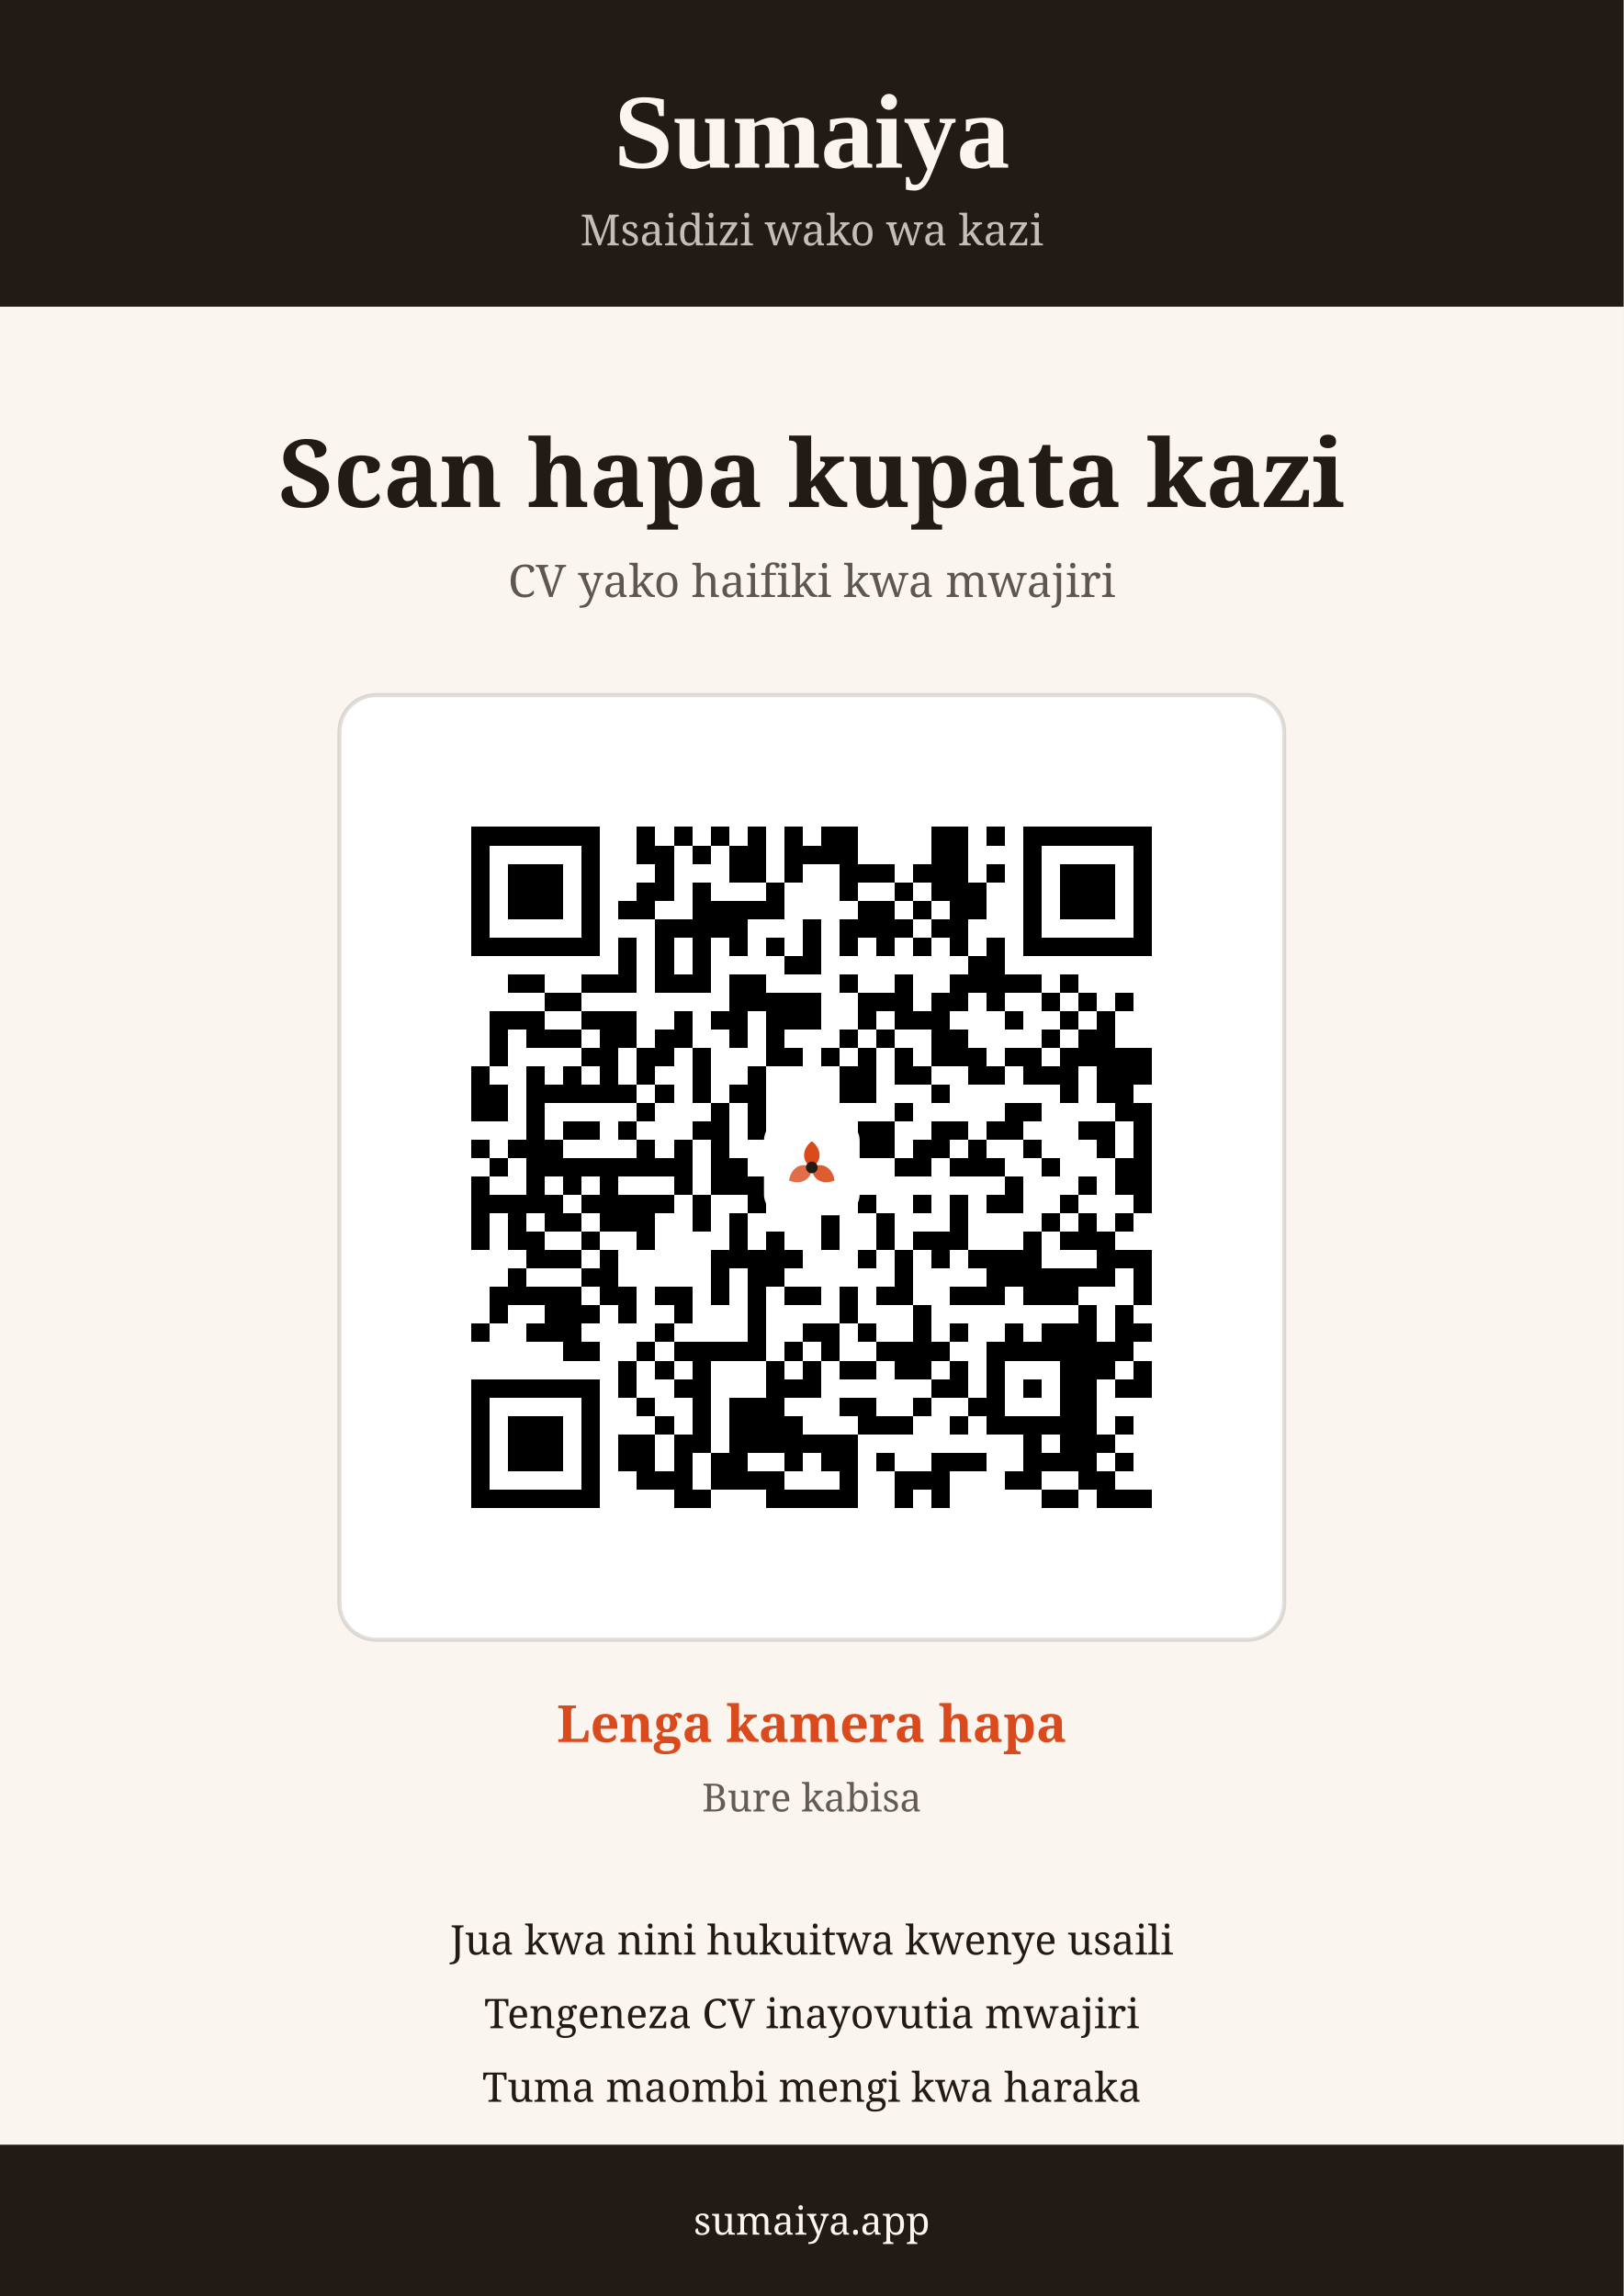
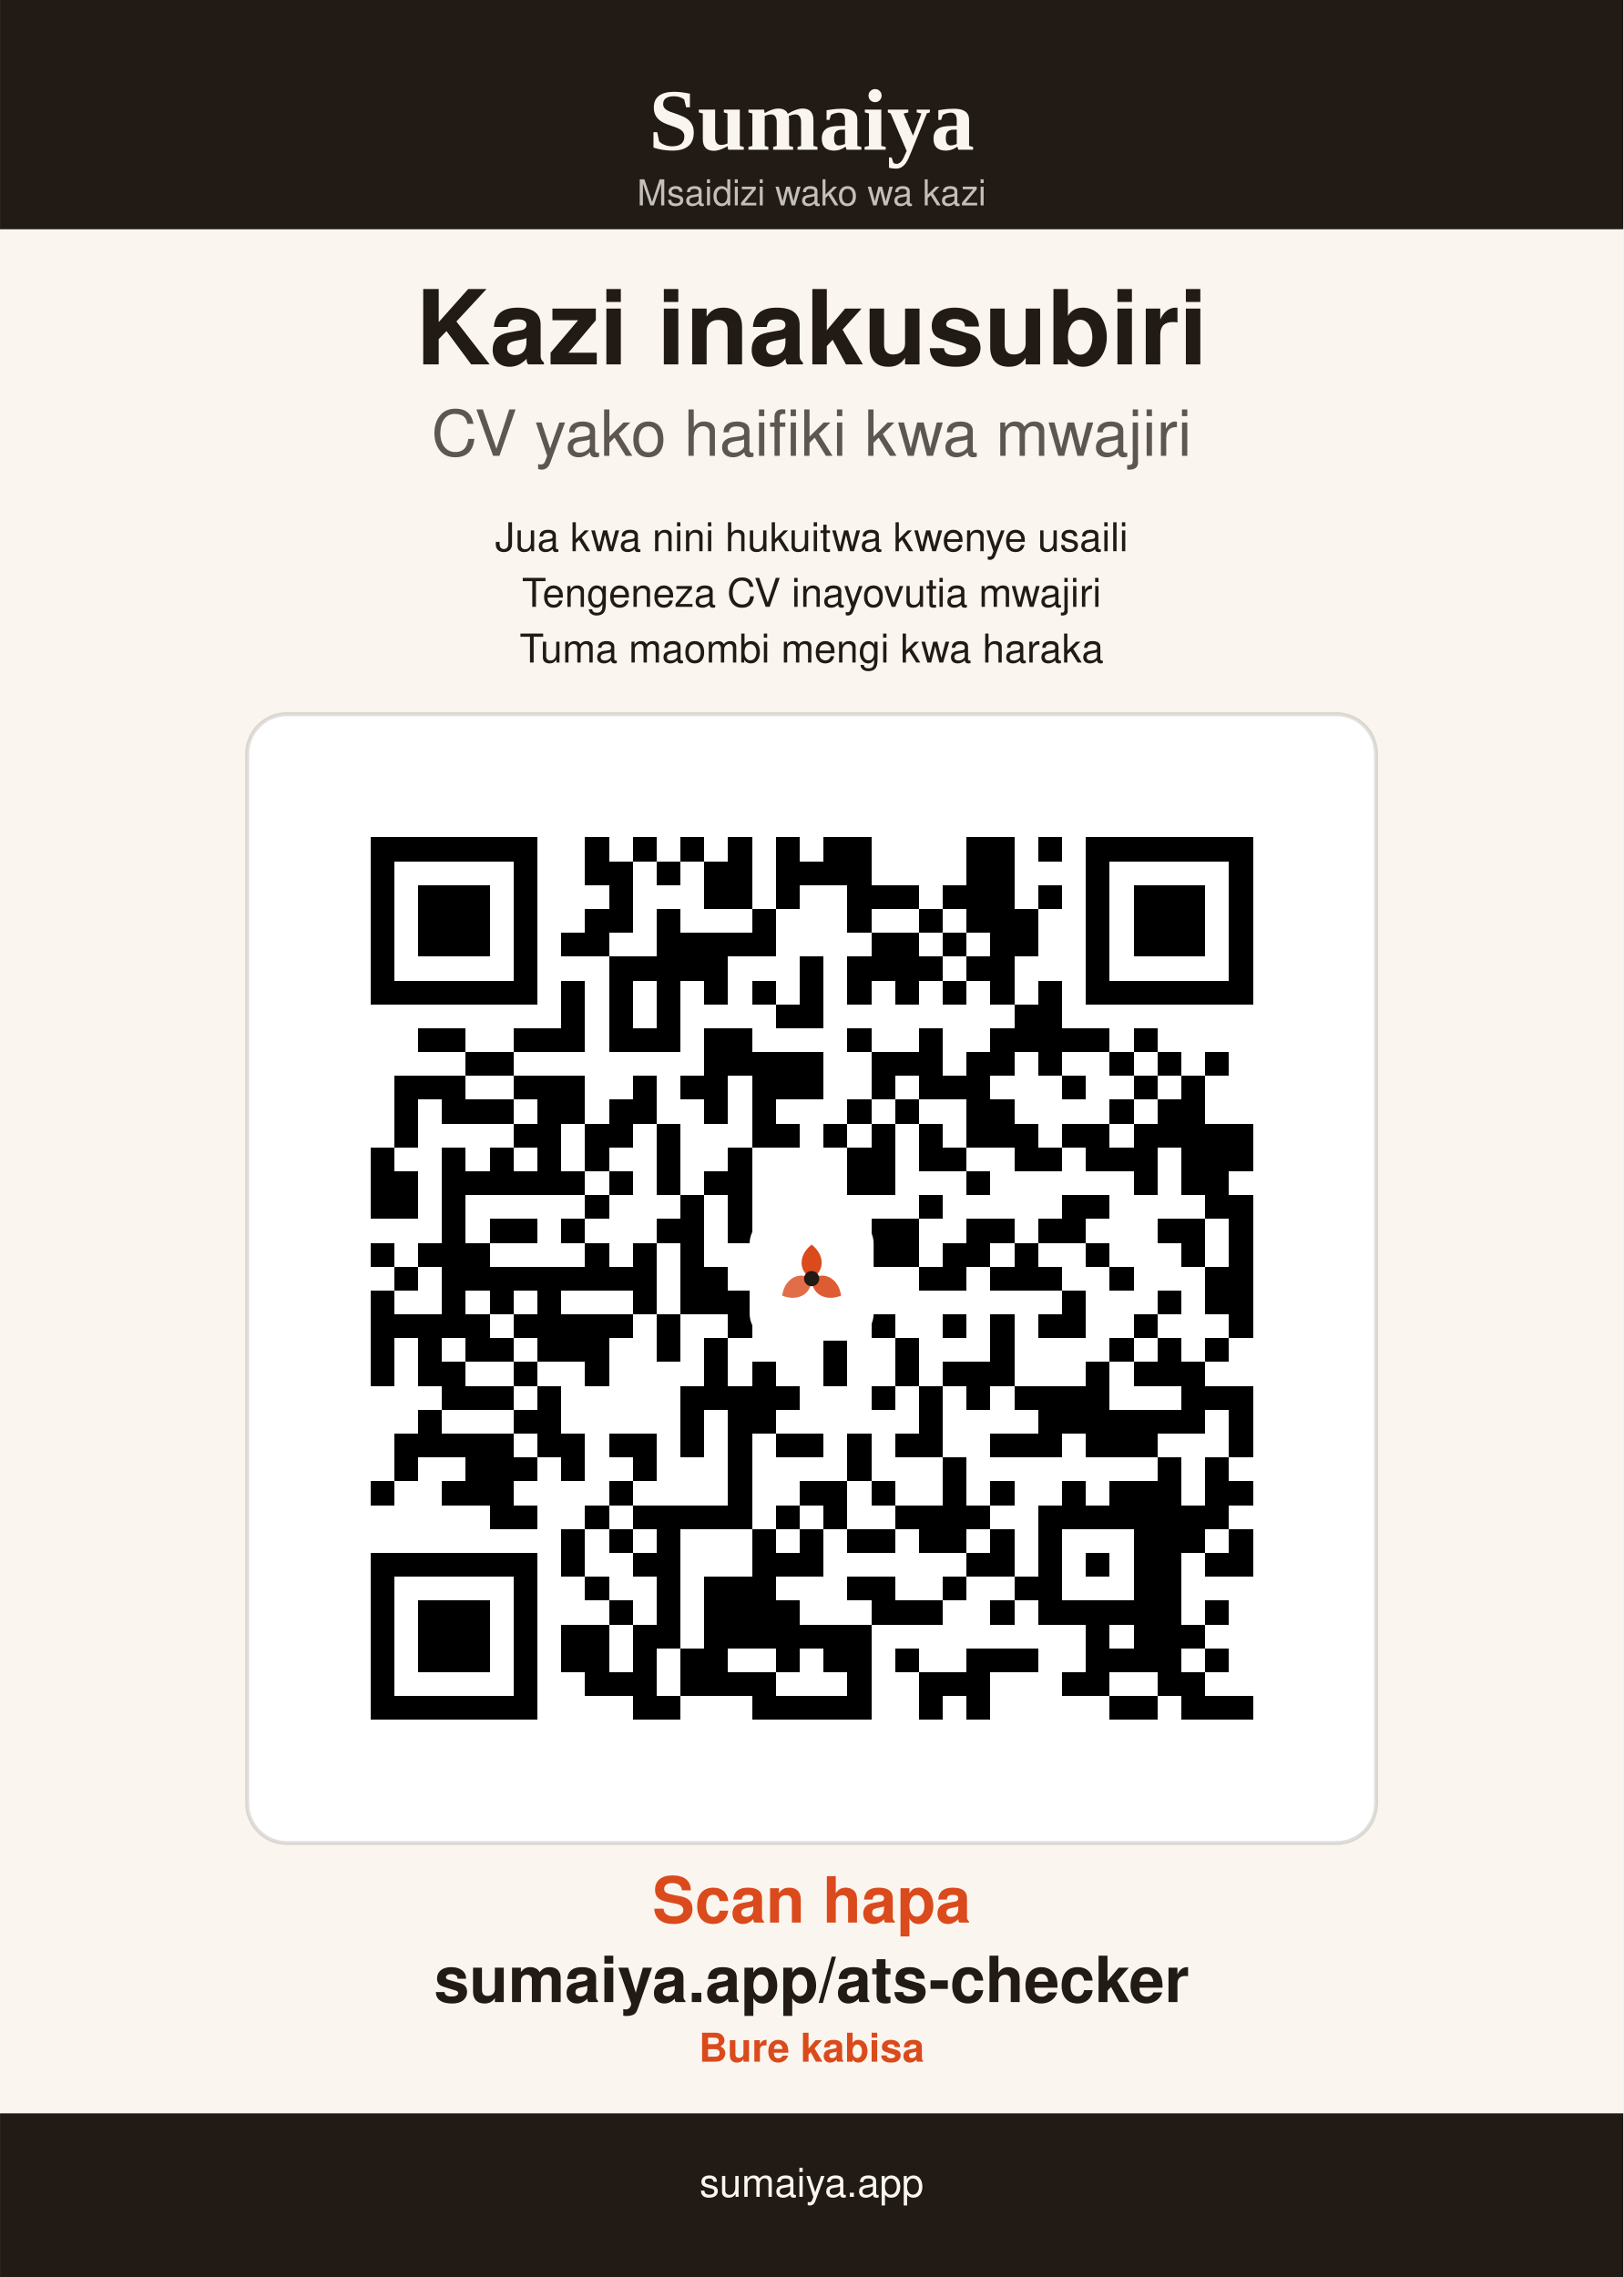
- <svg xmlns="http://www.w3.org/2000/svg" width="794" height="1123" viewBox="0 0 794 1123">
-   <rect width="794" height="1123" fill="#FAF5EE" />
-   <rect x="0" y="0" width="794" height="150" fill="#211A15" />
-   <text x="397" y="82" text-anchor="middle" font-family="Georgia, 'Times New Roman', serif" font-size="52" font-weight="700" fill="#FAF5EE">Sumaiya</text>
-   <text x="397" y="120" text-anchor="middle" font-family="Georgia, serif" font-size="21" fill="#FAF5EE" opacity="0.75">Msaidizi wako wa kazi</text>
-   <text x="397" y="248" text-anchor="middle" font-family="Georgia, serif" font-size="46" font-weight="700" fill="#211A15">Scan hapa kupata kazi</text>
-   <text x="397" y="292" text-anchor="middle" font-family="Georgia, serif" font-size="22" fill="#211A15" opacity="0.72">CV yako haifiki kwa mwajiri</text>
-   <rect x="166" y="340" width="462" height="462" rx="18" fill="#FFFFFF" stroke="#211A15" stroke-opacity="0.14" stroke-width="2" />
-   <g transform="translate(194.5, 368.5) scale(9)" shape-rendering="crispEdges">
+ <svg xmlns="http://www.w3.org/2000/svg" width="216mm" height="303mm" viewBox="-11.343 -11.343 816.686 1145.686">
+   <rect x="-11.343" y="-11.343" width="816.686" height="1145.686" fill="#FAF5EE" />
+   <rect x="-11.343" y="-11.343" width="816.686" height="115.343" fill="#211A15" />
+   <text x="397" y="64" text-anchor="middle" font-family="Georgia, 'Times New Roman', serif" font-size="44" font-weight="700" fill="#FAF5EE">Sumaiya</text>
+   <text x="397" y="92" text-anchor="middle" font-family="'Helvetica Neue', Helvetica, Arial, sans-serif" font-size="18" fill="#FAF5EE" opacity="0.75">Msaidizi wako wa kazi</text>
+   <text x="397" y="172" text-anchor="middle" font-family="'Helvetica Neue', Helvetica, Arial, sans-serif" font-size="52" font-weight="700" fill="#211A15">Kazi inakusubiri</text>
+   <text x="397" y="218" text-anchor="middle" font-family="'Helvetica Neue', Helvetica, Arial, sans-serif" font-size="32" font-weight="400" fill="#211A15" opacity="0.72">CV yako haifiki kwa mwajiri</text>
+   <g fill="#211A15">
+     <text x="397" y="266" text-anchor="middle" font-family="'Helvetica Neue', Helvetica, Arial, sans-serif" font-size="20">Jua kwa nini hukuitwa kwenye usaili</text>
+     <text x="397" y="294" text-anchor="middle" font-family="'Helvetica Neue', Helvetica, Arial, sans-serif" font-size="20">Tengeneza CV inayovutia mwajiri</text>
+     <text x="397" y="322" text-anchor="middle" font-family="'Helvetica Neue', Helvetica, Arial, sans-serif" font-size="20">Tuma maombi mengi kwa haraka</text>
+   </g>
+   <rect x="113" y="348" width="568" height="568" rx="20" fill="#FFFFFF" stroke="#211A15" stroke-opacity="0.14" stroke-width="2" />
+   <g transform="translate(127, 362) scale(12)" shape-rendering="crispEdges">
    <path fill="#ffffff" d="M0 0h45v45H0z" />
    <path stroke="#000000" d="M4 4.5h7m2 0h1m1 0h1m1 0h1m1 0h1m1 0h1m1 0h2m4 0h2m1 0h1m1 0h7M4 5.5h1m5 0h1m2 0h2m1 0h1m1 0h2m1 0h4m4 0h2m3 0h1m5 0h1M4 6.5h1m1 0h3m1 0h1m3 0h1m3 0h2m1 0h1m2 0h3m1 0h3m1 0h1m1 0h1m1 0h3m1 0h1M4 7.5h1m1 0h3m1 0h1m2 0h2m1 0h1m3 0h1m3 0h1m2 0h1m1 0h3m2 0h1m1 0h3m1 0h1M4 8.5h1m1 0h3m1 0h1m1 0h2m2 0h5m4 0h2m1 0h1m1 0h2m2 0h1m1 0h3m1 0h1M4 9.5h1m5 0h1m3 0h5m3 0h1m1 0h4m1 0h2m3 0h1m5 0h1M4 10.5h7m1 0h1m1 0h1m1 0h1m1 0h1m1 0h1m1 0h1m1 0h1m1 0h1m1 0h1m1 0h1m1 0h1m1 0h7M12 11.5h1m1 0h1m1 0h1m4 0h2m8 0h2M6 12.5h2m2 0h3m1 0h3m1 0h2m4 0h1m2 0h1m2 0h5m1 0h1M8 13.5h2m8 0h5m2 0h3m1 0h2m1 0h1m2 0h1m1 0h1m1 0h1M5 14.5h3m2 0h3m2 0h1m1 0h2m1 0h3m2 0h1m1 0h3m3 0h1m2 0h1m1 0h1M5 15.5h1m1 0h3m1 0h2m1 0h2m2 0h1m1 0h1m3 0h1m1 0h1m2 0h2m4 0h1m1 0h2M5 16.5h1m4 0h2m1 0h2m1 0h1m3 0h2m1 0h1m1 0h1m1 0h1m1 0h3m1 0h2m1 0h5M4 17.5h1m2 0h1m1 0h1m1 0h1m1 0h1m2 0h1m2 0h1m4 0h2m1 0h2m2 0h2m1 0h3m1 0h3M4 18.5h2m1 0h6m1 0h1m1 0h1m1 0h2m4 0h2m3 0h1m6 0h1m1 0h2M4 19.5h2m1 0h1m5 0h1m3 0h1m1 0h1m7 0h1m5 0h2m4 0h2M7 20.5h1m1 0h2m1 0h1m3 0h2m1 0h1m1 0h1m1 0h1m1 0h2m2 0h2m1 0h2m3 0h2m1 0h1M4 21.5h1m1 0h3m4 0h1m1 0h1m1 0h1m2 0h2m1 0h1m1 0h2m1 0h2m1 0h1m2 0h1m3 0h1m1 0h1M5 22.5h1m1 0h9m1 0h2m3 0h1m1 0h1m2 0h2m1 0h3m2 0h1m3 0h2M4 23.5h1m2 0h1m1 0h1m1 0h1m3 0h1m1 0h3m3 0h2m8 0h1m3 0h1m1 0h2M4 24.5h5m1 0h5m1 0h1m2 0h1m1 0h3m1 0h1m2 0h1m1 0h1m1 0h2m2 0h1m3 0h1M4 25.5h1m1 0h1m1 0h2m1 0h3m2 0h1m1 0h1m4 0h1m2 0h1m3 0h1m4 0h1m1 0h1m1 0h1M4 26.5h1m1 0h2m2 0h1m2 0h1m4 0h1m1 0h1m2 0h1m2 0h1m1 0h3m3 0h1m1 0h3M7 27.5h3m1 0h1m5 0h5m3 0h1m1 0h1m1 0h1m1 0h4m3 0h3M6 28.5h1m3 0h2m5 0h1m1 0h2m6 0h1m4 0h7m1 0h1M5 29.5h5m1 0h2m1 0h2m1 0h1m1 0h1m1 0h2m1 0h1m1 0h2m2 0h3m1 0h3m3 0h1M5 30.5h1m2 0h3m1 0h1m2 0h1m3 0h1m4 0h1m3 0h1m8 0h1m1 0h1M4 31.5h1m2 0h3m4 0h1m4 0h1m2 0h2m1 0h1m2 0h1m1 0h1m2 0h1m1 0h3m1 0h2M9 32.5h2m2 0h1m1 0h5m1 0h1m1 0h1m2 0h4m2 0h8M12 33.5h1m1 0h1m1 0h1m3 0h1m1 0h1m1 0h2m1 0h2m1 0h1m1 0h1m3 0h3m1 0h1M4 34.5h7m1 0h1m2 0h2m3 0h3m6 0h2m1 0h1m1 0h1m1 0h2m1 0h2M4 35.5h1m5 0h1m2 0h1m2 0h1m1 0h3m3 0h2m2 0h1m2 0h2m3 0h2M4 36.5h1m1 0h3m1 0h1m3 0h1m1 0h1m1 0h4m3 0h3m2 0h1m1 0h6m1 0h1M4 37.5h1m1 0h3m1 0h1m1 0h2m1 0h2m1 0h7m9 0h1m1 0h3M4 38.5h1m1 0h3m1 0h1m1 0h2m1 0h1m1 0h2m2 0h1m1 0h2m1 0h1m2 0h3m2 0h4m1 0h1M4 39.5h1m5 0h1m2 0h3m1 0h4m3 0h1m2 0h3m3 0h2m2 0h2M4 40.5h7m4 0h2m3 0h5m2 0h1m1 0h1m5 0h2m1 0h3" />
    <g shape-rendering="auto">
      <rect x="19.9" y="19.9" width="5.2" height="5.2" rx="1.14" fill="#FFFFFF" />
      <g transform="translate(20.680, 20.680) scale(0.1517)">
        <path d="M12 2.6 C 15.1 5 15.6 8.6 13.5 10.8 C 12.7 11.7 11.3 11.7 10.5 10.8 C 8.4 8.6 8.9 5 12 2.6 Z" fill="#DA4A1C" transform="rotate(0 12 12)" />
        <path d="M12 2.6 C 15.1 5 15.6 8.6 13.5 10.8 C 12.7 11.7 11.3 11.7 10.5 10.8 C 8.4 8.6 8.9 5 12 2.6 Z" fill="#DA4A1C" transform="rotate(120 12 12)" opacity="0.9" />
        <path d="M12 2.6 C 15.1 5 15.6 8.6 13.5 10.8 C 12.7 11.7 11.3 11.7 10.5 10.8 C 8.4 8.6 8.9 5 12 2.6 Z" fill="#DA4A1C" transform="rotate(240 12 12)" opacity="0.8" />
        <circle cx="12" cy="12" r="2.1" fill="#211A15" />
      </g>
    </g>
  </g>
-   <text x="397" y="852" text-anchor="middle" font-family="Georgia, serif" font-size="25" font-weight="700" fill="#DA4A1C">Lenga kamera hapa</text>
-   <text x="397" y="886" text-anchor="middle" font-family="Georgia, serif" font-size="19" fill="#211A15" opacity="0.7">Bure kabisa</text>
-   <g font-family="Georgia, serif" font-size="20" fill="#211A15">
-     <text x="397" y="956" text-anchor="middle">Jua kwa nini hukuitwa kwenye usaili</text>
-     <text x="397" y="992" text-anchor="middle">Tengeneza CV inayovutia mwajiri</text>
-     <text x="397" y="1028" text-anchor="middle">Tuma maombi mengi kwa haraka</text>
-   </g>
-   <rect x="0" y="1049" width="794" height="74" fill="#211A15" />
-   <text x="397" y="1093" text-anchor="middle" font-family="Georgia, serif" font-size="19" fill="#FAF5EE">sumaiya.app</text>
+   <text x="397" y="956" text-anchor="middle" font-family="'Helvetica Neue', Helvetica, Arial, sans-serif" font-size="32" font-weight="700" fill="#DA4A1C">Scan hapa</text>
+   <text x="397" y="996" text-anchor="middle" font-family="'Helvetica Neue', Helvetica, Arial, sans-serif" font-size="32" font-weight="700" fill="#211A15">sumaiya.app/ats-checker</text>
+   <text x="397" y="1026" text-anchor="middle" font-family="'Helvetica Neue', Helvetica, Arial, sans-serif" font-size="20" font-weight="700" fill="#DA4A1C">Bure kabisa</text>
+   <rect x="-11.343" y="1052" width="816.686" height="82.343" fill="#211A15" />
+   <text x="397" y="1094" text-anchor="middle" font-family="'Helvetica Neue', Helvetica, Arial, sans-serif" font-size="20" font-weight="400" fill="#FAF5EE">sumaiya.app</text>
</svg>
